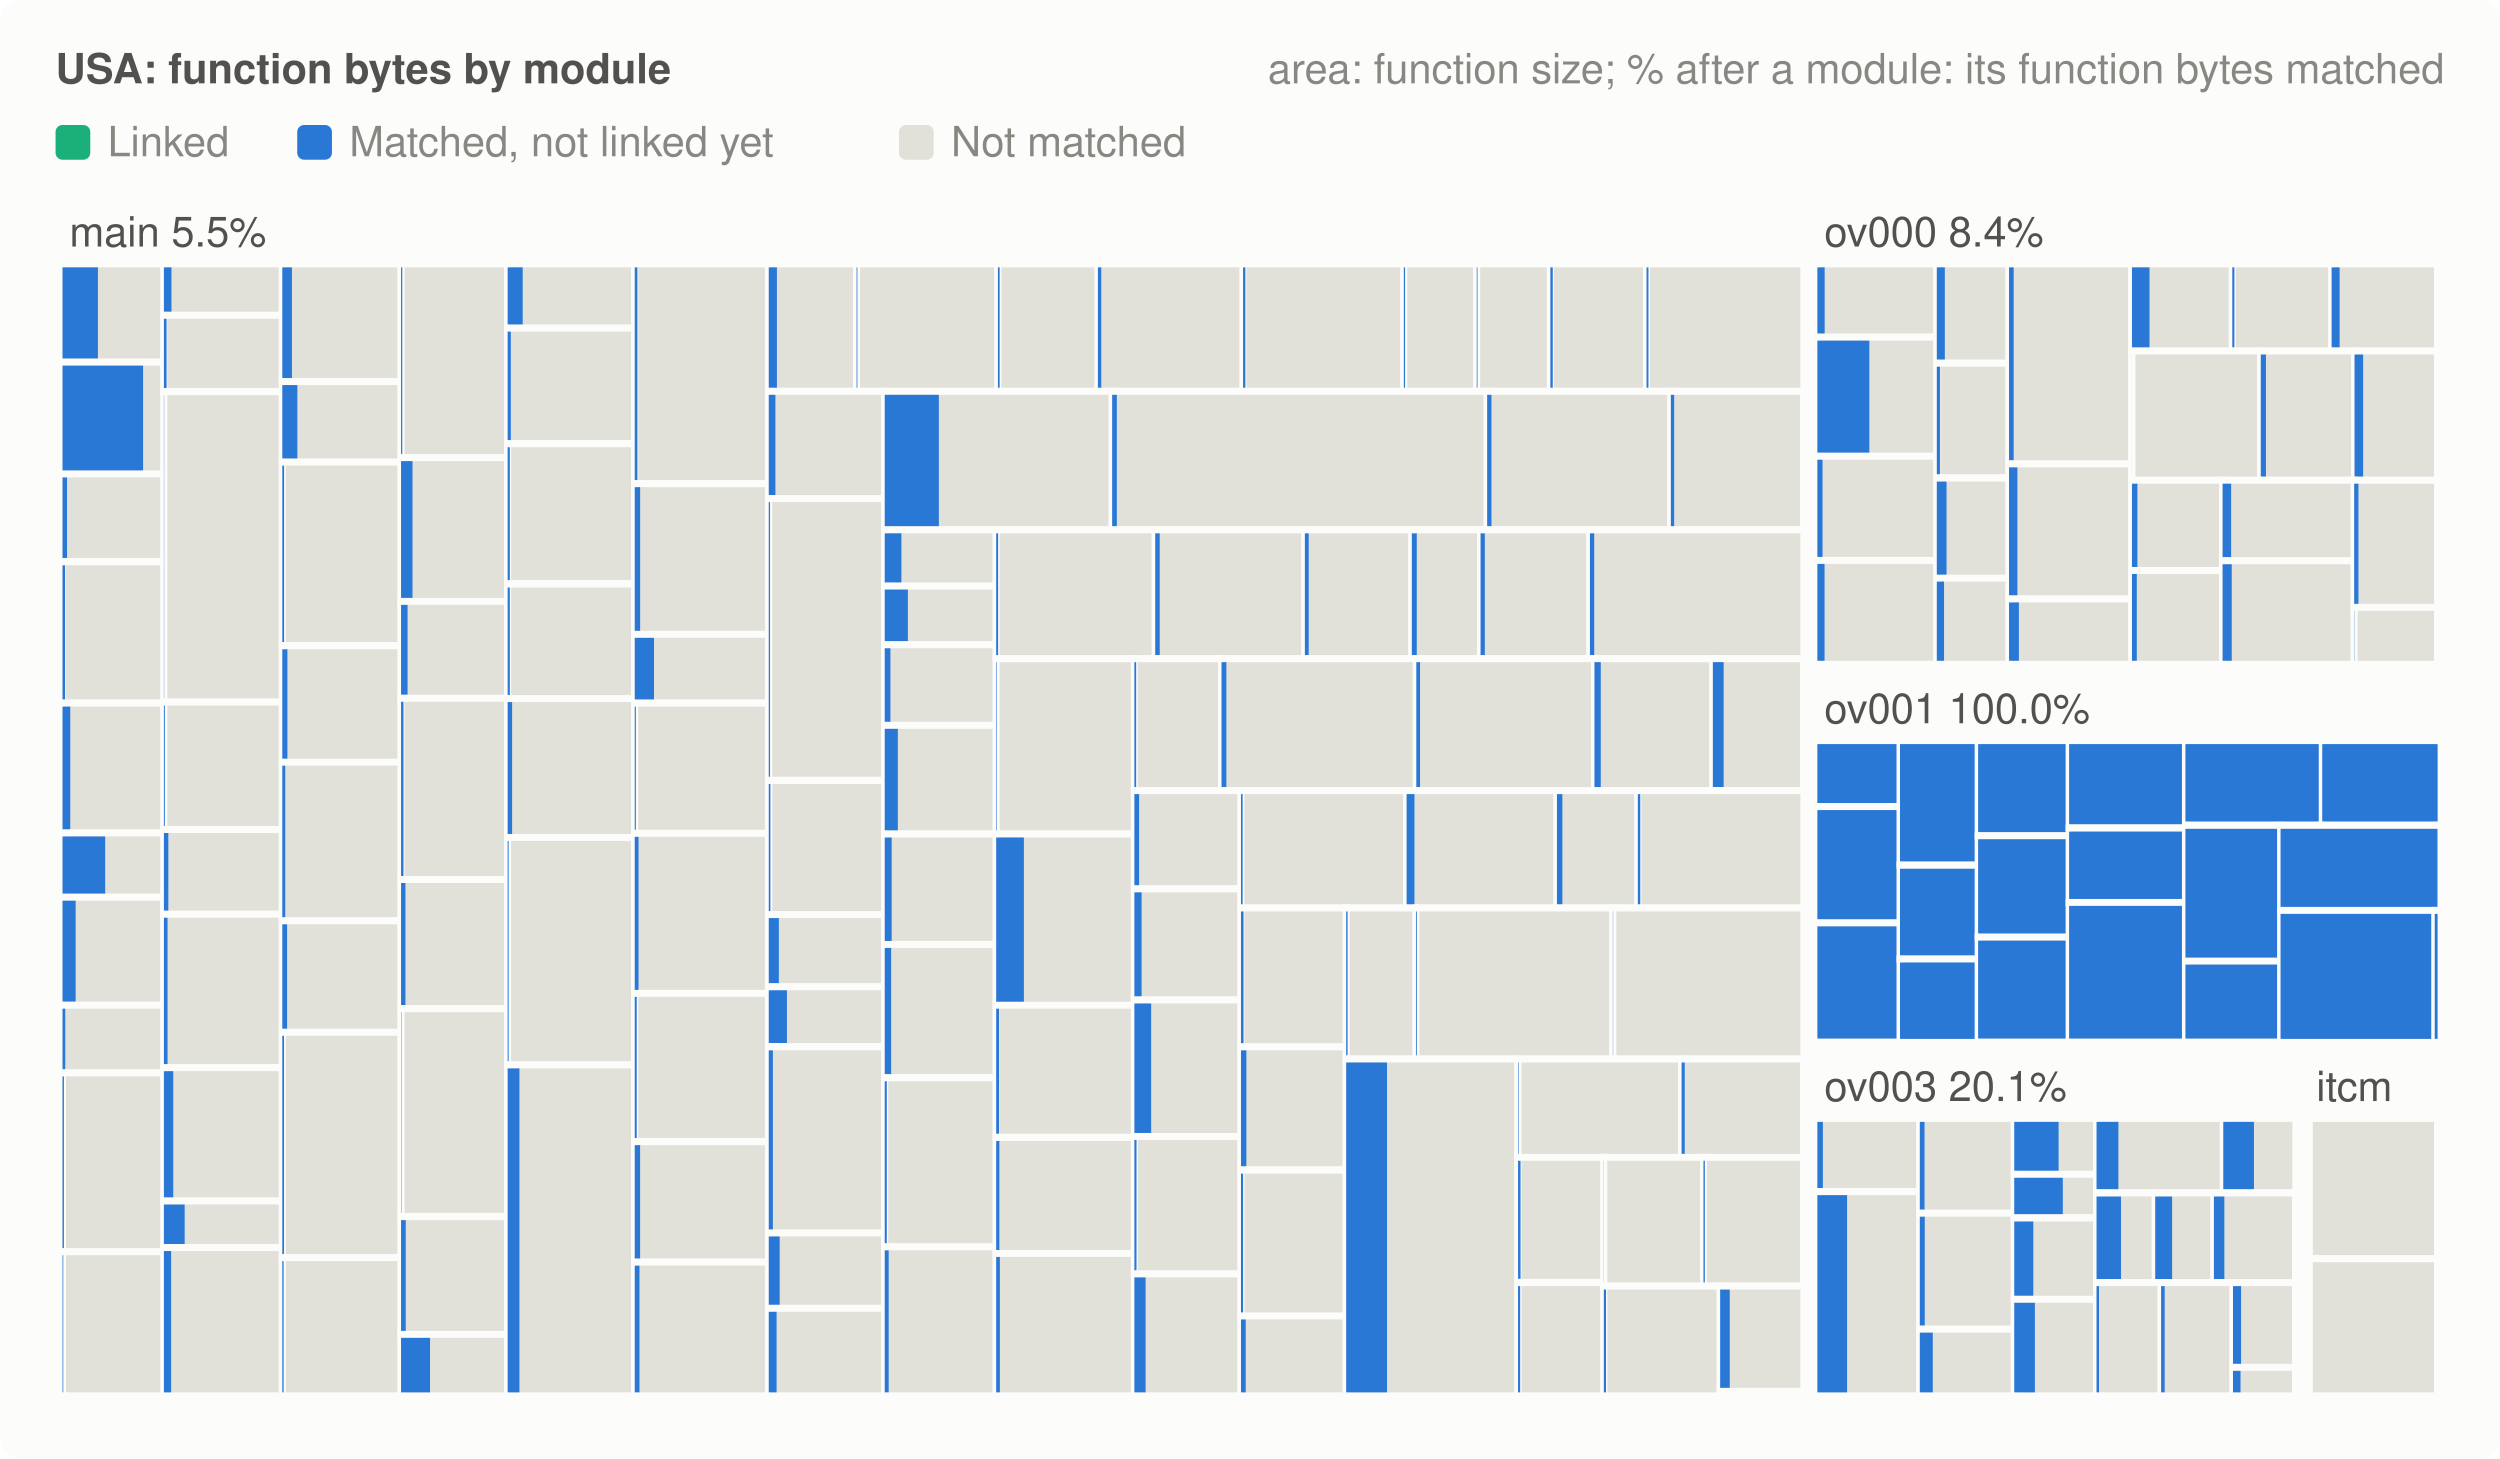
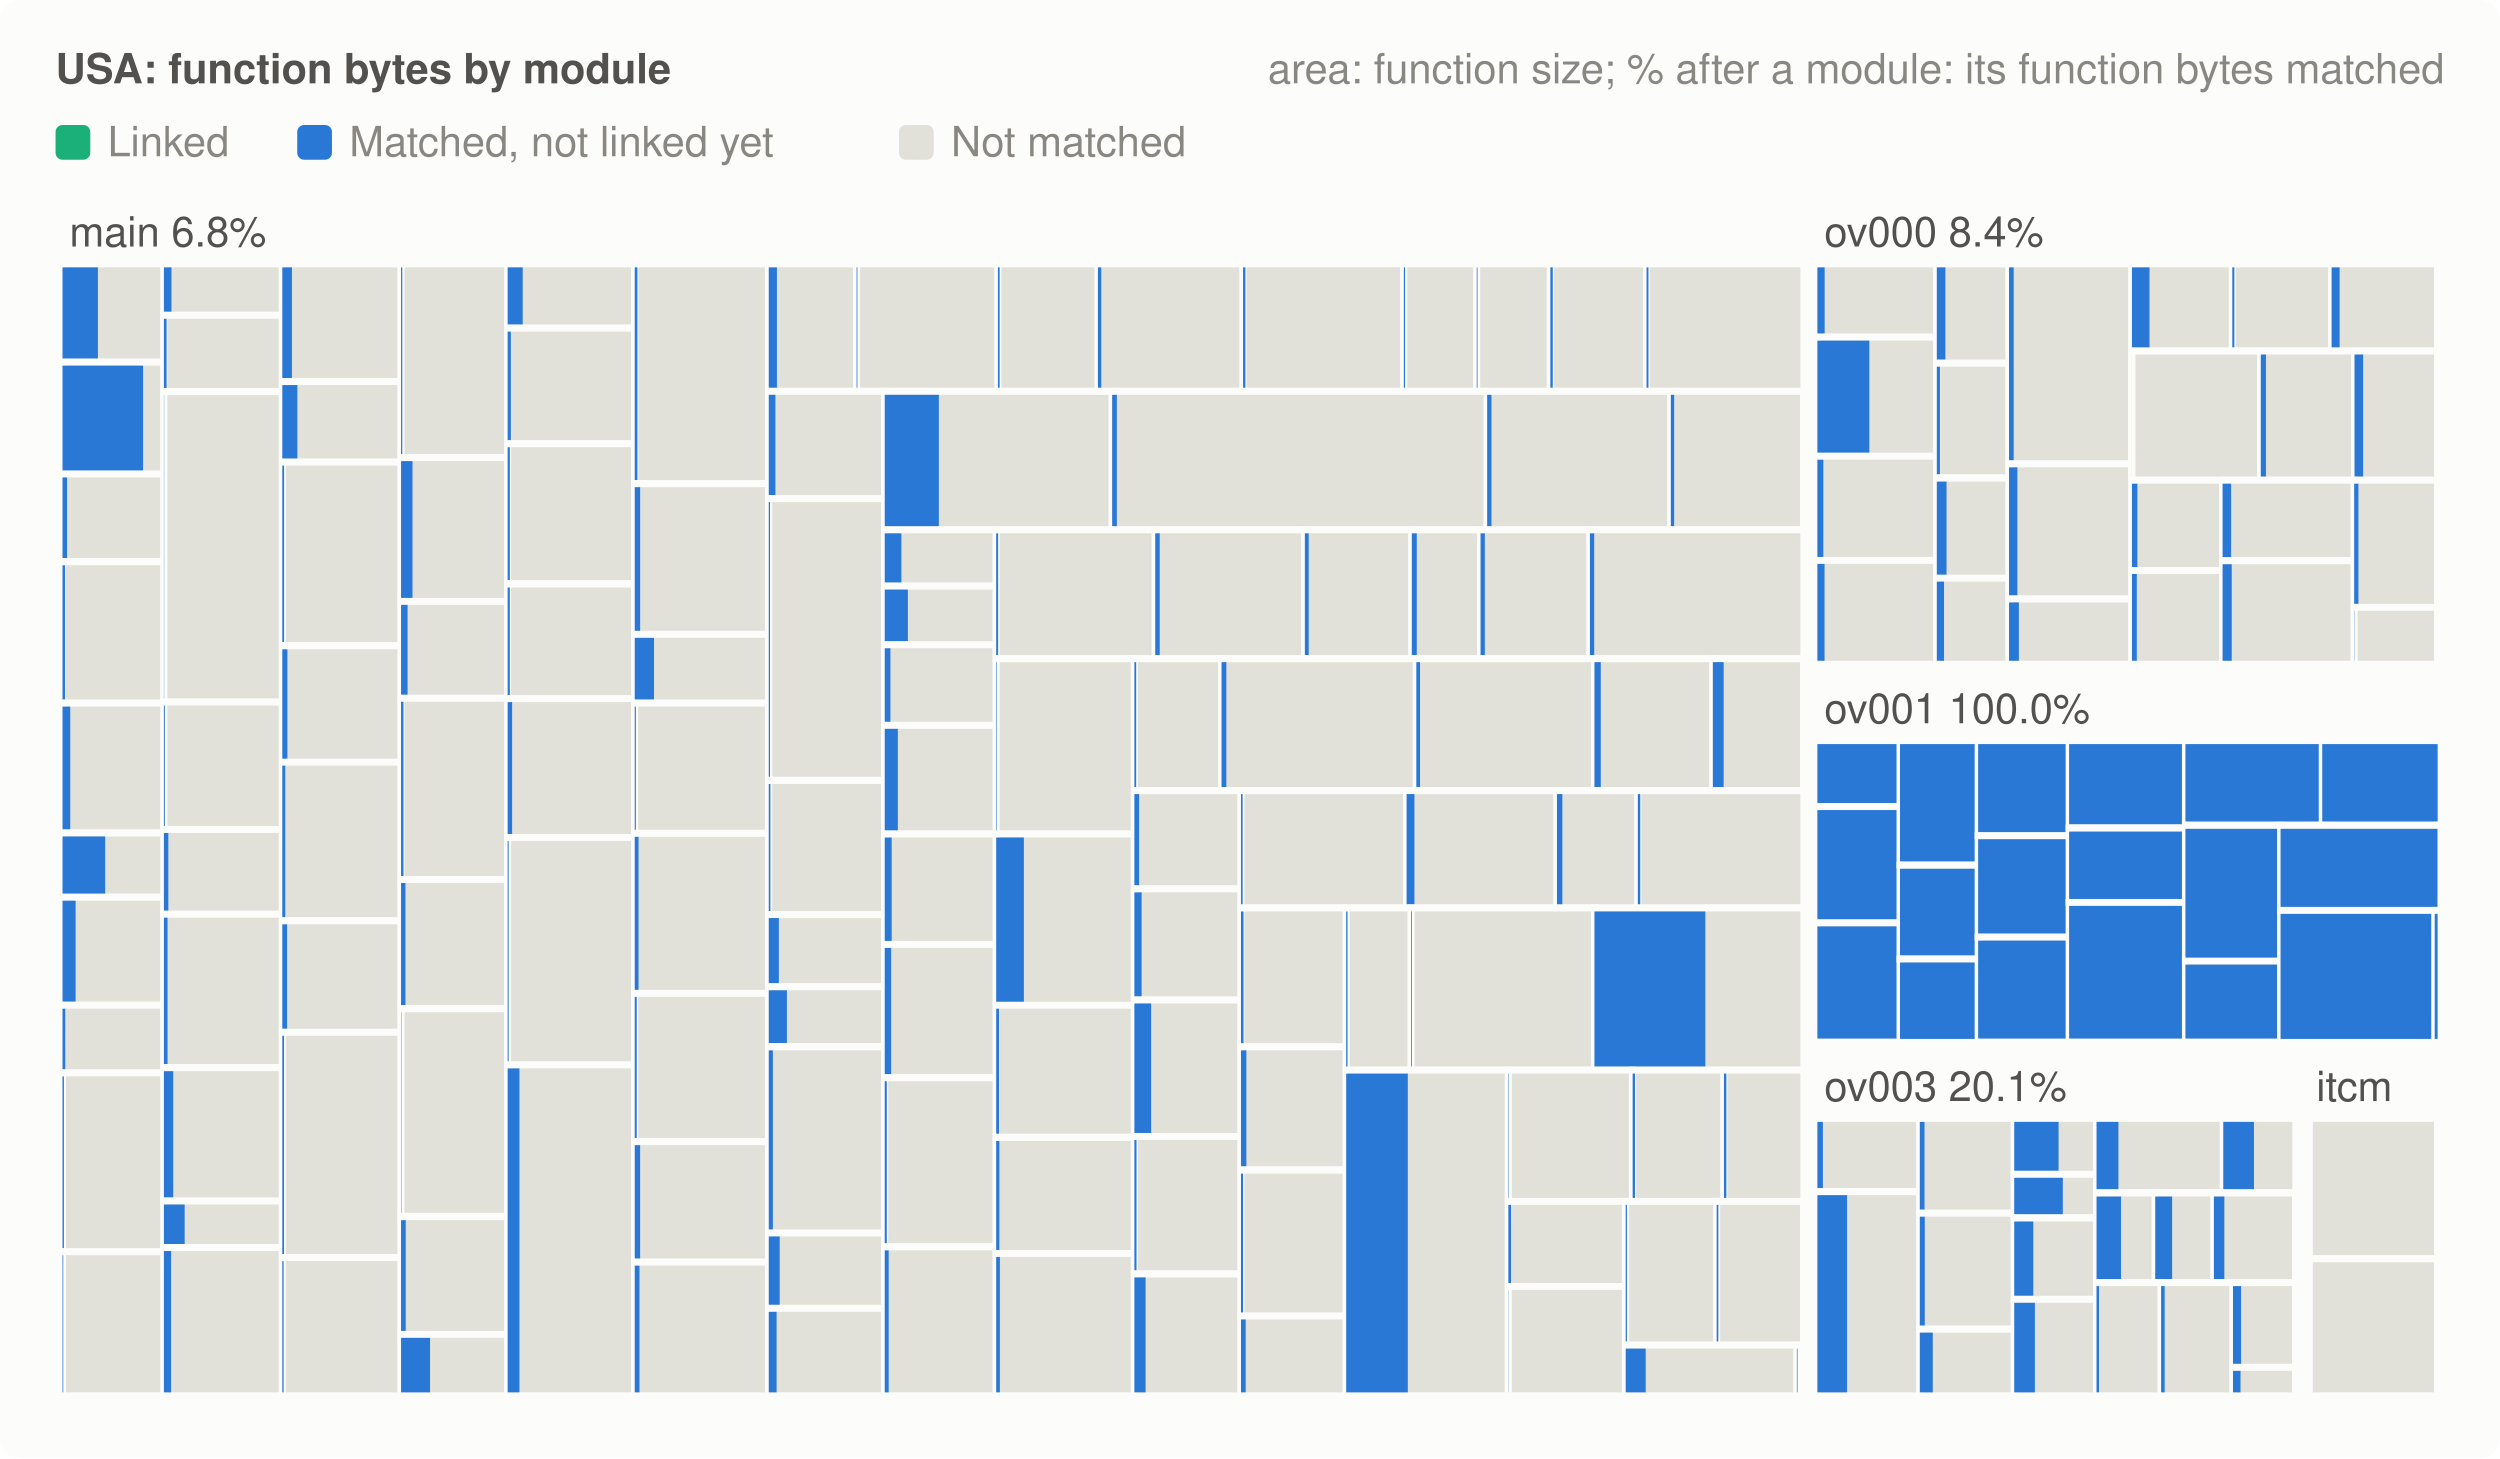
<svg xmlns="http://www.w3.org/2000/svg" viewBox="0 0 720 420" width="720" height="420" role="img" aria-label="Matched and linked code by module (USA)">
  <style>.bg{fill:#fcfcfb}.lbl{fill:#52514e}.muted{fill:#898781}.todo{fill:#e1e0d9}.gap{stroke:#fcfcfb}.matched{fill:#2a78d6}.linked{fill:#1baf7a}@media (prefers-color-scheme: dark){.bg{fill:#1a1a19}.lbl{fill:#c3c2b7}.muted{fill:#898781}.todo{fill:#2c2c2a}.gap{stroke:#1a1a19}.matched{fill:#3987e5}.linked{fill:#199e70}}text{font:12px -apple-system,BlinkMacSystemFont,'Segoe UI',Helvetica,Arial,sans-serif}.head{font-weight:600}</style>
  <rect class="bg" width="720" height="420" rx="6" />
  <text class="lbl head" x="16" y="24">USA: function bytes by module</text>
  <text class="muted" x="704" y="24" text-anchor="end">area: function size; % after a module: its function bytes matched</text>
  <rect class="linked" x="16" y="36" width="10" height="10" rx="2" />
  <text class="muted" x="31" y="45">Linked</text>
  <rect class="matched" x="85.6" y="36" width="10" height="10" rx="2" />
  <text class="muted" x="100.6" y="45">Matched, not linked yet</text>
  <rect class="todo" x="258.9" y="36" width="10" height="10" rx="2" />
  <text class="muted" x="273.9" y="45">Not matched</text>
  <rect class="todo gap" x="18.0" y="76.0" width="29.2" height="28.3" stroke-width="2" />
  <rect class="matched" x="18.0" y="77.0" width="10.20" height="26.3" />
  <rect class="todo gap" x="18.0" y="104.3" width="29.2" height="32.3" stroke-width="2" />
  <rect class="matched" x="18.0" y="105.3" width="23.21" height="30.3" />
  <rect class="todo gap" x="18.0" y="136.5" width="29.2" height="25.2" stroke-width="2" />
  <rect class="matched" x="18.0" y="137.5" width="1.30" height="23.2" />
  <rect class="todo gap" x="18.0" y="161.8" width="29.2" height="40.7" stroke-width="2" />
  <rect class="matched" x="18.0" y="162.8" width="0.75" height="38.7" />
  <rect class="todo gap" x="18.0" y="202.5" width="29.2" height="37.4" stroke-width="2" />
  <rect class="matched" x="18.0" y="203.5" width="2.23" height="35.4" />
  <rect class="todo gap" x="18.0" y="239.9" width="29.2" height="18.5" stroke-width="2" />
  <rect class="matched" x="18.0" y="240.9" width="12.29" height="16.5" />
  <rect class="todo gap" x="18.0" y="258.4" width="29.2" height="31.1" stroke-width="2" />
  <rect class="matched" x="18.0" y="259.4" width="3.78" height="29.1" />
  <rect class="todo gap" x="18.0" y="289.5" width="29.2" height="19.5" stroke-width="2" />
  <rect class="matched" x="18.0" y="290.5" width="0.83" height="17.5" />
  <rect class="todo gap" x="18.0" y="309.0" width="29.2" height="51.5" stroke-width="2" />
  <rect class="matched" x="18.0" y="310.0" width="0.41" height="49.5" />
  <rect class="todo gap" x="18.0" y="360.5" width="29.2" height="41.5" stroke-width="2" />
  <rect class="matched" x="18.0" y="361.5" width="0.22" height="39.5" />
  <rect class="todo gap" x="47.2" y="76.0" width="34.1" height="14.8" stroke-width="2" />
  <rect class="matched" x="47.2" y="77.0" width="2.18" height="12.8" />
  <rect class="todo gap" x="47.2" y="90.8" width="34.1" height="22.0" stroke-width="2" />
  <rect class="matched" x="47.2" y="91.8" width="0.78" height="20.0" />
  <rect class="todo gap" x="47.2" y="112.8" width="34.1" height="89.4" stroke-width="2" />
  <rect class="matched" x="47.2" y="113.8" width="0.08" height="87.4" />
  <rect class="todo gap" x="47.2" y="202.2" width="34.1" height="36.7" stroke-width="2" />
  <rect class="matched" x="47.2" y="203.2" width="0.28" height="34.7" />
  <rect class="todo gap" x="47.2" y="238.9" width="34.1" height="24.4" stroke-width="2" />
  <rect class="matched" x="47.2" y="239.9" width="1.28" height="22.4" />
  <rect class="todo gap" x="47.2" y="263.3" width="34.1" height="44.2" stroke-width="2" />
  <rect class="matched" x="47.2" y="264.3" width="1.06" height="42.2" />
  <rect class="todo gap" x="47.2" y="307.5" width="34.1" height="38.4" stroke-width="2" />
  <rect class="matched" x="47.2" y="308.5" width="2.69" height="36.4" />
  <rect class="todo gap" x="47.2" y="345.9" width="34.1" height="13.4" stroke-width="2" />
  <rect class="matched" x="47.2" y="346.9" width="5.98" height="11.4" />
  <rect class="todo gap" x="47.2" y="359.3" width="34.1" height="42.7" stroke-width="2" />
  <rect class="matched" x="47.2" y="360.3" width="2.08" height="40.7" />
  <rect class="todo gap" x="81.3" y="76.0" width="34.2" height="33.9" stroke-width="2" />
  <rect class="matched" x="81.3" y="77.0" width="2.78" height="31.9" />
  <rect class="todo gap" x="81.3" y="109.9" width="34.2" height="23.2" stroke-width="2" />
  <rect class="matched" x="81.3" y="110.9" width="4.34" height="21.2" />
  <rect class="todo gap" x="81.3" y="133.1" width="34.2" height="52.8" stroke-width="2" />
  <rect class="matched" x="81.3" y="134.1" width="0.52" height="50.8" />
  <rect class="todo gap" x="81.3" y="186.0" width="34.2" height="33.6" stroke-width="2" />
  <rect class="matched" x="81.3" y="187.0" width="1.47" height="31.6" />
  <rect class="todo gap" x="81.3" y="219.5" width="34.2" height="45.7" stroke-width="2" />
  <rect class="matched" x="81.3" y="220.5" width="0.88" height="43.7" />
  <rect class="todo gap" x="81.3" y="265.2" width="34.2" height="32.1" stroke-width="2" />
  <rect class="matched" x="81.3" y="266.2" width="1.38" height="30.1" />
  <rect class="todo gap" x="81.3" y="297.3" width="34.2" height="64.9" stroke-width="2" />
  <rect class="matched" x="81.3" y="298.3" width="0.50" height="62.9" />
  <rect class="todo gap" x="81.3" y="362.2" width="34.2" height="39.8" stroke-width="2" />
  <rect class="matched" x="81.3" y="363.2" width="0.38" height="37.8" />
  <rect class="todo gap" x="115.5" y="76.0" width="30.7" height="55.8" stroke-width="2" />
  <rect class="matched" x="115.5" y="77.0" width="0.36" height="53.8" />
  <rect class="todo gap" x="115.5" y="131.8" width="30.7" height="41.5" stroke-width="2" />
  <rect class="matched" x="115.5" y="132.8" width="3.30" height="39.5" />
  <rect class="todo gap" x="115.5" y="173.2" width="30.7" height="27.9" stroke-width="2" />
  <rect class="matched" x="115.5" y="174.2" width="1.88" height="25.9" />
  <rect class="todo gap" x="115.5" y="201.1" width="30.7" height="52.2" stroke-width="2" />
  <rect class="matched" x="115.5" y="202.1" width="0.70" height="50.2" />
  <rect class="todo gap" x="115.5" y="253.3" width="30.7" height="37.2" stroke-width="2" />
  <rect class="matched" x="115.5" y="254.3" width="1.27" height="35.2" />
  <rect class="todo gap" x="115.5" y="290.5" width="30.7" height="59.8" stroke-width="2" />
  <rect class="matched" x="115.5" y="291.5" width="0.11" height="57.8" />
  <rect class="todo gap" x="115.5" y="350.4" width="30.7" height="34.0" stroke-width="2" />
  <rect class="matched" x="115.5" y="351.4" width="1.35" height="32.0" />
  <rect class="todo gap" x="115.5" y="384.3" width="30.7" height="17.7" stroke-width="2" />
  <rect class="matched" x="115.5" y="385.3" width="8.35" height="15.7" />
  <rect class="todo gap" x="146.2" y="76.0" width="36.6" height="18.5" stroke-width="2" />
  <rect class="matched" x="146.2" y="77.0" width="4.34" height="16.5" />
  <rect class="todo gap" x="146.2" y="94.5" width="36.6" height="33.3" stroke-width="2" />
  <rect class="matched" x="146.2" y="95.5" width="0.93" height="31.3" />
  <rect class="todo gap" x="146.2" y="127.8" width="36.6" height="40.3" stroke-width="2" />
  <rect class="matched" x="146.2" y="128.8" width="0.64" height="38.3" />
  <rect class="todo gap" x="146.2" y="168.2" width="36.6" height="33.0" stroke-width="2" />
  <rect class="matched" x="146.2" y="169.2" width="0.63" height="31.0" />
  <rect class="todo gap" x="146.2" y="201.2" width="36.6" height="40.0" stroke-width="2" />
  <rect class="matched" x="146.2" y="202.2" width="1.29" height="38.0" />
  <rect class="todo gap" x="146.2" y="241.2" width="36.6" height="65.5" stroke-width="2" />
  <rect class="matched" x="146.2" y="242.2" width="0.29" height="63.5" />
  <rect class="todo gap" x="146.2" y="306.7" width="36.6" height="95.3" stroke-width="2" />
  <rect class="matched" x="146.2" y="307.7" width="3.40" height="93.3" />
  <rect class="todo gap" x="182.8" y="76.0" width="38.5" height="63.3" stroke-width="2" />
  <rect class="matched" x="182.8" y="77.0" width="0.78" height="61.3" />
  <rect class="todo gap" x="182.8" y="139.3" width="38.5" height="43.4" stroke-width="2" />
  <rect class="matched" x="182.8" y="140.3" width="1.56" height="41.4" />
  <rect class="todo gap" x="182.8" y="182.7" width="38.5" height="19.8" stroke-width="2" />
  <rect class="matched" x="182.8" y="183.7" width="5.55" height="17.8" />
  <rect class="todo gap" x="182.8" y="202.5" width="38.5" height="37.5" stroke-width="2" />
  <rect class="matched" x="182.8" y="203.5" width="0.33" height="35.5" />
  <rect class="todo gap" x="182.8" y="240.0" width="38.5" height="46.1" stroke-width="2" />
  <rect class="matched" x="182.8" y="241.0" width="1.10" height="44.1" />
  <rect class="todo gap" x="182.8" y="286.1" width="38.5" height="42.7" stroke-width="2" />
  <rect class="matched" x="182.8" y="287.1" width="0.58" height="40.7" />
  <rect class="todo gap" x="182.8" y="328.8" width="38.5" height="34.7" stroke-width="2" />
  <rect class="matched" x="182.8" y="329.8" width="1.55" height="32.7" />
  <rect class="todo gap" x="182.8" y="363.5" width="38.5" height="38.5" stroke-width="2" />
  <rect class="matched" x="182.8" y="364.5" width="1.37" height="36.5" />
  <rect class="todo gap" x="221.4" y="76.0" width="25.3" height="36.7" stroke-width="2" />
  <rect class="matched" x="221.4" y="77.0" width="2.35" height="34.7" />
  <rect class="todo gap" x="246.7" y="76.0" width="40.7" height="36.7" stroke-width="2" />
  <rect class="matched" x="246.7" y="77.0" width="0.23" height="34.7" />
  <rect class="todo gap" x="287.4" y="76.0" width="28.9" height="36.7" stroke-width="2" />
  <rect class="matched" x="287.4" y="77.0" width="0.50" height="34.7" />
  <rect class="todo gap" x="316.2" y="76.0" width="41.8" height="36.7" stroke-width="2" />
  <rect class="matched" x="316.2" y="77.0" width="0.98" height="34.7" />
  <rect class="todo gap" x="358.0" y="76.0" width="46.3" height="36.7" stroke-width="2" />
  <rect class="matched" x="358.0" y="77.0" width="0.67" height="34.7" />
  <rect class="todo gap" x="404.3" y="76.0" width="21.0" height="36.7" stroke-width="2" />
  <rect class="matched" x="404.3" y="77.0" width="0.36" height="34.7" />
  <rect class="todo gap" x="425.3" y="76.0" width="21.2" height="36.7" stroke-width="2" />
  <rect class="matched" x="425.3" y="77.0" width="0.22" height="34.7" />
  <rect class="todo gap" x="446.5" y="76.0" width="27.7" height="36.7" stroke-width="2" />
  <rect class="matched" x="446.5" y="77.0" width="0.70" height="34.7" />
  <rect class="todo gap" x="474.2" y="76.0" width="45.3" height="36.7" stroke-width="2" />
  <rect class="matched" x="474.2" y="77.0" width="0.56" height="34.7" />
  <rect class="todo gap" x="221.4" y="112.7" width="33.4" height="30.9" stroke-width="2" />
  <rect class="matched" x="221.4" y="113.7" width="1.92" height="28.9" />
  <rect class="todo gap" x="221.4" y="143.6" width="33.4" height="81.1" stroke-width="2" />
  <rect class="matched" x="221.4" y="144.6" width="0.37" height="79.1" />
  <rect class="todo gap" x="221.4" y="224.8" width="33.4" height="38.6" stroke-width="2" />
  <rect class="matched" x="221.4" y="225.8" width="0.48" height="36.6" />
  <rect class="todo gap" x="221.4" y="263.4" width="33.4" height="20.8" stroke-width="2" />
  <rect class="matched" x="221.4" y="264.4" width="2.91" height="18.8" />
  <rect class="todo gap" x="221.4" y="284.2" width="33.4" height="17.2" stroke-width="2" />
  <rect class="matched" x="221.4" y="285.2" width="5.23" height="15.2" />
  <rect class="todo gap" x="221.4" y="301.5" width="33.4" height="53.7" stroke-width="2" />
  <rect class="matched" x="221.4" y="302.5" width="1.19" height="51.7" />
  <rect class="todo gap" x="221.4" y="355.1" width="33.4" height="21.7" stroke-width="2" />
  <rect class="matched" x="221.4" y="356.1" width="3.15" height="19.7" />
  <rect class="todo gap" x="221.4" y="376.8" width="33.4" height="25.2" stroke-width="2" />
  <rect class="matched" x="221.4" y="377.8" width="2.26" height="23.2" />
  <rect class="todo gap" x="254.8" y="112.7" width="65.5" height="39.9" stroke-width="2" />
  <rect class="matched" x="254.8" y="113.7" width="15.59" height="37.9" />
  <rect class="todo gap" x="320.3" y="112.7" width="108.0" height="39.9" stroke-width="2" />
  <rect class="matched" x="320.3" y="113.7" width="1.35" height="37.9" />
  <rect class="todo gap" x="428.3" y="112.7" width="52.9" height="39.9" stroke-width="2" />
  <rect class="matched" x="428.3" y="113.7" width="1.24" height="37.9" />
  <rect class="todo gap" x="481.2" y="112.7" width="38.2" height="39.9" stroke-width="2" />
  <rect class="matched" x="481.2" y="113.7" width="0.97" height="37.9" />
  <rect class="todo gap" x="254.8" y="152.6" width="32.1" height="16.2" stroke-width="2" />
  <rect class="matched" x="254.8" y="153.6" width="4.80" height="14.2" />
  <rect class="todo gap" x="254.8" y="168.8" width="32.1" height="16.9" stroke-width="2" />
  <rect class="matched" x="254.8" y="169.8" width="6.67" height="14.9" />
  <rect class="todo gap" x="254.8" y="185.7" width="32.1" height="23.2" stroke-width="2" />
  <rect class="matched" x="254.8" y="186.7" width="1.64" height="21.2" />
  <rect class="todo gap" x="254.8" y="208.9" width="32.1" height="31.3" stroke-width="2" />
  <rect class="matched" x="254.8" y="209.9" width="3.78" height="29.3" />
  <rect class="todo gap" x="254.8" y="240.2" width="32.1" height="31.8" stroke-width="2" />
  <rect class="matched" x="254.8" y="241.2" width="2.00" height="29.8" />
  <rect class="todo gap" x="254.8" y="272.0" width="32.1" height="38.4" stroke-width="2" />
  <rect class="matched" x="254.8" y="273.0" width="1.85" height="36.4" />
  <rect class="todo gap" x="254.8" y="310.4" width="32.1" height="48.7" stroke-width="2" />
  <rect class="matched" x="254.8" y="311.4" width="0.60" height="46.7" />
  <rect class="todo gap" x="254.8" y="359.1" width="32.1" height="42.9" stroke-width="2" />
  <rect class="matched" x="254.8" y="360.1" width="1.14" height="40.9" />
  <rect class="todo gap" x="286.9" y="152.6" width="45.8" height="37.1" stroke-width="2" />
  <rect class="matched" x="286.9" y="153.6" width="0.56" height="35.1" />
  <rect class="todo gap" x="332.7" y="152.6" width="43.1" height="37.1" stroke-width="2" />
  <rect class="matched" x="332.7" y="153.6" width="1.30" height="35.1" />
  <rect class="todo gap" x="375.8" y="152.6" width="30.8" height="37.1" stroke-width="2" />
  <rect class="matched" x="375.8" y="153.6" width="1.11" height="35.1" />
  <rect class="todo gap" x="406.6" y="152.6" width="19.8" height="37.1" stroke-width="2" />
  <rect class="matched" x="406.6" y="153.6" width="1.43" height="35.1" />
  <rect class="todo gap" x="426.4" y="152.6" width="31.5" height="37.1" stroke-width="2" />
  <rect class="matched" x="426.4" y="153.6" width="1.23" height="35.1" />
  <rect class="todo gap" x="457.9" y="152.6" width="61.6" height="37.1" stroke-width="2" />
  <rect class="matched" x="457.9" y="153.6" width="1.23" height="35.1" />
  <rect class="todo gap" x="286.9" y="189.7" width="39.8" height="50.5" stroke-width="2" />
  <rect class="matched" x="286.9" y="190.7" width="0.17" height="48.5" />
  <rect class="todo gap" x="286.9" y="240.2" width="39.8" height="49.4" stroke-width="2" />
  <rect class="matched" x="286.9" y="241.2" width="7.98" height="47.4" />
  <rect class="todo gap" x="286.9" y="289.5" width="39.8" height="38.0" stroke-width="2" />
  <rect class="matched" x="286.9" y="290.5" width="0.84" height="36.0" />
  <rect class="todo gap" x="286.9" y="327.6" width="39.8" height="33.5" stroke-width="2" />
  <rect class="matched" x="286.9" y="328.6" width="0.94" height="31.5" />
  <rect class="todo gap" x="286.9" y="361.0" width="39.8" height="41.0" stroke-width="2" />
  <rect class="matched" x="286.9" y="362.0" width="1.07" height="39.0" />
  <rect class="todo gap" x="326.7" y="189.7" width="25.1" height="38.0" stroke-width="2" />
  <rect class="matched" x="326.7" y="190.7" width="0.52" height="36.0" />
  <rect class="todo gap" x="351.8" y="189.7" width="56.1" height="38.0" stroke-width="2" />
  <rect class="matched" x="351.8" y="190.7" width="1.39" height="36.0" />
  <rect class="todo gap" x="407.9" y="189.7" width="51.3" height="38.0" stroke-width="2" />
  <rect class="matched" x="407.9" y="190.7" width="1.07" height="36.0" />
  <rect class="todo gap" x="459.2" y="189.7" width="34.1" height="38.0" stroke-width="2" />
  <rect class="matched" x="459.2" y="190.7" width="1.82" height="36.0" />
  <rect class="todo gap" x="493.3" y="189.7" width="26.1" height="38.0" stroke-width="2" />
  <rect class="matched" x="493.3" y="190.7" width="3.11" height="36.0" />
  <rect class="todo gap" x="326.7" y="227.7" width="30.7" height="28.3" stroke-width="2" />
  <rect class="matched" x="326.7" y="228.7" width="1.36" height="26.3" />
  <rect class="todo gap" x="326.7" y="256.0" width="30.7" height="32.0" stroke-width="2" />
  <rect class="matched" x="326.7" y="257.0" width="2.08" height="30.0" />
  <rect class="todo gap" x="326.7" y="288.0" width="30.7" height="39.3" stroke-width="2" />
  <rect class="matched" x="326.7" y="289.0" width="4.83" height="37.3" />
  <rect class="todo gap" x="326.7" y="327.3" width="30.7" height="39.6" stroke-width="2" />
  <rect class="matched" x="326.7" y="328.3" width="0.62" height="37.6" />
  <rect class="todo gap" x="326.7" y="366.9" width="30.7" height="35.1" stroke-width="2" />
  <rect class="matched" x="326.7" y="367.9" width="3.23" height="33.1" />
  <rect class="todo gap" x="357.4" y="227.7" width="47.7" height="33.8" stroke-width="2" />
  <rect class="matched" x="357.4" y="228.7" width="0.48" height="31.8" />
  <rect class="todo gap" x="405.1" y="227.7" width="43.3" height="33.8" stroke-width="2" />
  <rect class="matched" x="405.1" y="228.7" width="2.26" height="31.8" />
  <rect class="todo gap" x="448.4" y="227.7" width="23.3" height="33.8" stroke-width="2" />
  <rect class="matched" x="448.4" y="228.7" width="1.56" height="31.8" />
  <rect class="todo gap" x="471.7" y="227.7" width="47.8" height="33.8" stroke-width="2" />
  <rect class="matched" x="471.7" y="228.7" width="0.70" height="31.8" />
  <rect class="todo gap" x="357.4" y="261.5" width="30.3" height="40.0" stroke-width="2" />
  <rect class="matched" x="357.4" y="262.5" width="0.74" height="38.0" />
  <rect class="todo gap" x="357.4" y="301.5" width="30.3" height="35.4" stroke-width="2" />
  <rect class="matched" x="357.4" y="302.5" width="1.55" height="33.4" />
  <rect class="todo gap" x="357.4" y="337.0" width="30.3" height="42.1" stroke-width="2" />
  <rect class="matched" x="357.4" y="338.0" width="0.61" height="40.1" />
  <rect class="todo gap" x="357.4" y="379.0" width="30.3" height="23.0" stroke-width="2" />
  <rect class="matched" x="357.4" y="380.0" width="1.36" height="21.0" />
-   <rect class="todo gap" x="387.7" y="261.5" width="20.1" height="43.5" stroke-width="2" />
-   <rect class="matched" x="387.7" y="262.5" width="0.41" height="41.5" />
-   <rect class="todo gap" x="407.8" y="261.5" width="56.7" height="43.5" stroke-width="2" />
-   <rect class="matched" x="407.8" y="262.5" width="0.24" height="41.5" />
-   <rect class="todo gap" x="464.5" y="261.5" width="55.0" height="43.5" stroke-width="2" />
-   <rect class="matched" x="464.5" y="262.5" width="0.08" height="41.5" />
-   <rect class="todo gap" x="387.7" y="305.0" width="49.4" height="97.0" stroke-width="2" />
-   <rect class="matched" x="387.7" y="306.0" width="11.76" height="95.0" />
-   <rect class="todo gap" x="437.2" y="305.0" width="47.2" height="28.4" stroke-width="2" />
-   <rect class="matched" x="437.2" y="306.0" width="0.17" height="26.4" />
-   <rect class="todo gap" x="484.3" y="305.0" width="35.1" height="28.4" stroke-width="2" />
-   <rect class="matched" x="484.3" y="306.0" width="0.92" height="26.4" />
-   <rect class="todo gap" x="437.2" y="333.3" width="24.7" height="36.0" stroke-width="2" />
-   <rect class="matched" x="437.2" y="334.3" width="0.72" height="34.0" />
-   <rect class="todo gap" x="437.2" y="369.4" width="24.7" height="32.6" stroke-width="2" />
-   <rect class="matched" x="437.2" y="370.4" width="0.61" height="30.6" />
-   <rect class="todo gap" x="461.9" y="333.3" width="28.7" height="37.1" stroke-width="2" />
-   <rect class="matched" x="461.9" y="334.3" width="0.05" height="35.1" />
-   <rect class="todo gap" x="490.6" y="333.3" width="28.8" height="37.1" stroke-width="2" />
-   <rect class="matched" x="490.6" y="334.3" width="0.40" height="35.1" />
-   <rect class="todo gap" x="461.9" y="370.4" width="33.5" height="31.6" stroke-width="2" />
-   <rect class="matched" x="461.9" y="371.4" width="0.63" height="29.6" />
-   <rect class="todo gap" x="495.4" y="370.4" width="24.1" height="30.4" stroke-width="2" />
-   <rect class="matched" x="495.4" y="371.4" width="2.77" height="28.4" />
-   <rect class="todo gap" x="495.4" y="400.7" width="24.1" height="1.3" stroke-width="2" />
-   <rect class="matched" x="495.4" y="401.7" width="2.24" height="0.0" />
-   <text class="lbl" x="20.0" y="71.0">main 5.5%</text>
+   <rect class="todo gap" x="387.7" y="261.5" width="18.7" height="46.7" stroke-width="2" />
+   <rect class="matched" x="387.7" y="262.5" width="0.39" height="44.7" />
+   <rect class="todo gap" x="406.4" y="261.5" width="52.8" height="46.7" stroke-width="2" />
+   <rect class="matched" x="406.4" y="262.5" width="0.22" height="44.7" />
+   <rect class="todo gap" x="459.2" y="261.5" width="60.3" height="46.7" stroke-width="2" />
+   <rect class="matched" x="459.2" y="262.5" width="31.94" height="44.7" />
+   <rect class="todo gap" x="387.7" y="308.2" width="46.7" height="93.8" stroke-width="2" />
+   <rect class="matched" x="387.7" y="309.2" width="17.75" height="91.8" />
+   <rect class="todo gap" x="434.4" y="308.2" width="35.7" height="37.9" stroke-width="2" />
+   <rect class="matched" x="434.4" y="309.2" width="0.13" height="35.9" />
+   <rect class="todo gap" x="470.2" y="308.2" width="26.3" height="37.9" stroke-width="2" />
+   <rect class="matched" x="470.2" y="309.2" width="0.69" height="35.9" />
+   <rect class="todo gap" x="496.5" y="308.2" width="23.0" height="37.9" stroke-width="2" />
+   <rect class="matched" x="496.5" y="309.2" width="0.69" height="35.9" />
+   <rect class="todo gap" x="434.4" y="346.0" width="33.7" height="24.5" stroke-width="2" />
+   <rect class="matched" x="434.4" y="347.0" width="0.81" height="22.5" />
+   <rect class="todo gap" x="434.4" y="370.5" width="33.7" height="31.5" stroke-width="2" />
+   <rect class="matched" x="434.4" y="371.5" width="0.06" height="29.5" />
+   <rect class="todo gap" x="468.2" y="346.0" width="26.3" height="41.4" stroke-width="2" />
+   <rect class="matched" x="468.2" y="347.0" width="0.36" height="39.4" />
+   <rect class="todo gap" x="494.4" y="346.0" width="25.0" height="41.4" stroke-width="2" />
+   <rect class="matched" x="494.4" y="347.0" width="0.48" height="39.4" />
+   <rect class="todo gap" x="468.2" y="387.4" width="49.3" height="14.6" stroke-width="2" />
+   <rect class="matched" x="468.2" y="388.4" width="5.76" height="12.6" />
+   <rect class="todo gap" x="517.5" y="387.4" width="1.9" height="14.6" stroke-width="2" />
+   <rect class="matched" x="517.5" y="388.4" width="0.19" height="12.6" />
+   <text class="lbl" x="20.0" y="71.0">main 6.8%</text>
  <rect class="todo gap" x="523.4" y="76.0" width="34.4" height="21.1" stroke-width="2" />
  <rect class="matched" x="523.4" y="77.0" width="2.10" height="19.1" />
  <rect class="todo gap" x="523.4" y="97.1" width="34.4" height="34.3" stroke-width="2" />
  <rect class="matched" x="523.4" y="98.1" width="14.97" height="32.3" />
  <rect class="todo gap" x="523.4" y="131.4" width="34.4" height="30.1" stroke-width="2" />
-   <rect class="matched" x="523.4" y="132.4" width="1.49" height="28.1" />
+   <rect class="matched" x="523.4" y="132.4" width="1.72" height="28.1" />
  <rect class="todo gap" x="523.4" y="161.4" width="34.4" height="29.9" stroke-width="2" />
  <rect class="matched" x="523.4" y="162.4" width="2.07" height="27.9" />
  <rect class="todo gap" x="557.8" y="76.0" width="20.8" height="28.6" stroke-width="2" />
-   <rect class="matched" x="557.8" y="77.0" width="2.31" height="26.6" />
+   <rect class="matched" x="557.8" y="77.0" width="2.47" height="26.6" />
  <rect class="todo gap" x="557.8" y="104.6" width="20.8" height="33.0" stroke-width="2" />
  <rect class="matched" x="557.8" y="105.6" width="0.91" height="31.0" />
  <rect class="todo gap" x="557.8" y="137.7" width="20.8" height="28.9" stroke-width="2" />
  <rect class="matched" x="557.8" y="138.7" width="2.80" height="26.9" />
  <rect class="todo gap" x="557.8" y="166.5" width="20.8" height="24.8" stroke-width="2" />
  <rect class="matched" x="557.8" y="167.5" width="2.08" height="22.8" />
  <rect class="todo gap" x="578.6" y="76.0" width="35.3" height="57.6" stroke-width="2" />
  <rect class="matched" x="578.6" y="77.0" width="1.34" height="55.6" />
  <rect class="todo gap" x="578.6" y="133.6" width="35.3" height="38.9" stroke-width="2" />
  <rect class="matched" x="578.6" y="134.6" width="2.41" height="36.9" />
  <rect class="todo gap" x="578.6" y="172.5" width="35.3" height="18.8" stroke-width="2" />
  <rect class="matched" x="578.6" y="173.5" width="2.84" height="16.8" />
  <rect class="todo gap" x="614.0" y="76.0" width="28.9" height="25.1" stroke-width="2" />
  <rect class="matched" x="614.0" y="77.0" width="5.06" height="23.1" />
  <rect class="todo gap" x="642.9" y="76.0" width="28.7" height="25.1" stroke-width="2" />
  <rect class="matched" x="642.9" y="77.0" width="0.60" height="23.1" />
  <rect class="todo gap" x="671.5" y="76.0" width="30.5" height="25.1" stroke-width="2" />
  <rect class="matched" x="671.5" y="77.0" width="2.31" height="23.1" />
  <rect class="todo gap" x="614.0" y="101.1" width="37.1" height="37.2" stroke-width="2" />
  <rect class="matched" x="614.0" y="102.1" width="0.01" height="35.2" />
  <rect class="todo gap" x="651.1" y="101.1" width="27.1" height="37.2" stroke-width="2" />
  <rect class="matched" x="651.1" y="102.1" width="1.49" height="35.2" />
  <rect class="todo gap" x="678.1" y="101.1" width="23.9" height="37.2" stroke-width="2" />
  <rect class="matched" x="678.1" y="102.1" width="2.48" height="35.2" />
  <rect class="todo gap" x="614.0" y="138.3" width="26.1" height="26.0" stroke-width="2" />
  <rect class="matched" x="614.0" y="139.3" width="1.57" height="24.0" />
  <rect class="todo gap" x="614.0" y="164.3" width="26.1" height="27.0" stroke-width="2" />
  <rect class="matched" x="614.0" y="165.3" width="1.40" height="25.0" />
  <rect class="todo gap" x="640.1" y="138.3" width="37.9" height="23.2" stroke-width="2" />
  <rect class="matched" x="640.1" y="139.3" width="2.46" height="21.2" />
  <rect class="todo gap" x="640.1" y="161.5" width="37.9" height="29.8" stroke-width="2" />
  <rect class="matched" x="640.1" y="162.5" width="2.64" height="27.8" />
  <rect class="todo gap" x="678.0" y="138.3" width="24.0" height="36.7" stroke-width="2" />
  <rect class="matched" x="678.0" y="139.3" width="1.23" height="34.7" />
  <rect class="todo gap" x="678.0" y="174.9" width="24.0" height="16.4" stroke-width="2" />
  <rect class="matched" x="678.0" y="175.9" width="0.08" height="14.4" />
  <text class="lbl" x="525.4" y="71.0">ov000 8.4%</text>
  <rect class="todo gap" x="523.4" y="213.3" width="23.8" height="19.0" stroke-width="2" />
  <rect class="matched" x="523.4" y="214.3" width="23.78" height="17.0" />
  <rect class="todo gap" x="523.4" y="232.3" width="23.8" height="33.5" stroke-width="2" />
  <rect class="matched" x="523.4" y="233.3" width="23.78" height="31.5" />
  <rect class="todo gap" x="523.4" y="265.8" width="23.8" height="34.3" stroke-width="2" />
  <rect class="matched" x="523.4" y="266.8" width="23.78" height="32.3" />
  <rect class="todo gap" x="547.2" y="213.3" width="22.5" height="35.8" stroke-width="2" />
  <rect class="matched" x="547.2" y="214.3" width="22.51" height="33.8" />
  <rect class="todo gap" x="547.2" y="249.2" width="22.5" height="27.0" stroke-width="2" />
  <rect class="matched" x="547.2" y="250.2" width="22.51" height="25.0" />
  <rect class="todo gap" x="547.2" y="276.2" width="22.5" height="24.0" stroke-width="2" />
  <rect class="matched" x="547.2" y="277.2" width="22.51" height="22.0" />
  <rect class="todo gap" x="569.7" y="213.3" width="26.1" height="27.4" stroke-width="2" />
  <rect class="matched" x="569.7" y="214.3" width="26.12" height="25.4" />
  <rect class="todo gap" x="569.7" y="240.7" width="26.1" height="29.2" stroke-width="2" />
  <rect class="matched" x="569.7" y="241.7" width="26.12" height="27.2" />
  <rect class="todo gap" x="569.7" y="269.9" width="26.1" height="30.2" stroke-width="2" />
  <rect class="matched" x="569.7" y="270.9" width="26.12" height="28.2" />
  <rect class="todo gap" x="595.9" y="213.3" width="33.6" height="25.1" stroke-width="2" />
  <rect class="matched" x="595.9" y="214.3" width="33.56" height="23.1" />
  <rect class="todo gap" x="595.9" y="238.5" width="33.6" height="21.5" stroke-width="2" />
  <rect class="matched" x="595.9" y="239.5" width="33.56" height="19.5" />
  <rect class="todo gap" x="595.9" y="259.9" width="33.6" height="40.2" stroke-width="2" />
  <rect class="matched" x="595.9" y="260.9" width="33.56" height="38.2" />
  <rect class="todo gap" x="629.4" y="213.3" width="39.3" height="24.3" stroke-width="2" />
  <rect class="matched" x="629.4" y="214.3" width="39.33" height="22.3" />
  <rect class="todo gap" x="668.8" y="213.3" width="33.2" height="24.3" stroke-width="2" />
  <rect class="matched" x="668.8" y="214.3" width="33.24" height="22.3" />
  <rect class="todo gap" x="629.4" y="237.7" width="27.4" height="39.2" stroke-width="2" />
  <rect class="matched" x="629.4" y="238.7" width="27.38" height="37.2" />
  <rect class="todo gap" x="629.4" y="276.8" width="27.4" height="23.3" stroke-width="2" />
  <rect class="matched" x="629.4" y="277.8" width="27.38" height="21.3" />
  <rect class="todo gap" x="656.8" y="237.7" width="45.2" height="24.5" stroke-width="2" />
  <rect class="matched" x="656.8" y="238.7" width="45.20" height="22.5" />
  <rect class="todo gap" x="656.8" y="262.2" width="44.4" height="38.0" stroke-width="2" />
  <rect class="matched" x="656.8" y="263.2" width="44.37" height="36.0" />
  <rect class="todo gap" x="701.2" y="262.2" width="0.8" height="38.0" stroke-width="2" />
  <rect class="matched" x="701.2" y="263.2" width="0.83" height="36.0" />
  <text class="lbl" x="525.4" y="208.3">ov001 100.0%</text>
  <rect class="todo gap" x="523.4" y="322.1" width="29.5" height="21.1" stroke-width="2" />
  <rect class="matched" x="523.4" y="323.1" width="1.59" height="19.1" />
  <rect class="todo gap" x="523.4" y="343.2" width="29.5" height="58.8" stroke-width="2" />
  <rect class="matched" x="523.4" y="344.2" width="8.56" height="56.8" />
  <rect class="todo gap" x="552.9" y="322.1" width="27.2" height="27.3" stroke-width="2" />
  <rect class="matched" x="552.9" y="323.1" width="1.36" height="25.3" />
  <rect class="todo gap" x="552.9" y="349.4" width="27.2" height="33.4" stroke-width="2" />
  <rect class="matched" x="552.9" y="350.4" width="1.43" height="31.4" />
  <rect class="todo gap" x="552.9" y="382.8" width="27.2" height="19.2" stroke-width="2" />
  <rect class="matched" x="552.9" y="383.8" width="3.74" height="17.2" />
  <rect class="todo gap" x="580.1" y="322.1" width="23.7" height="16.1" stroke-width="2" />
  <rect class="matched" x="580.1" y="323.1" width="12.77" height="14.1" />
  <rect class="todo gap" x="580.1" y="338.2" width="23.7" height="12.5" stroke-width="2" />
  <rect class="matched" x="580.1" y="339.2" width="13.99" height="10.5" />
  <rect class="todo gap" x="580.1" y="350.8" width="23.7" height="23.4" stroke-width="2" />
  <rect class="matched" x="580.1" y="351.8" width="5.49" height="21.4" />
  <rect class="todo gap" x="580.1" y="374.2" width="23.7" height="27.8" stroke-width="2" />
  <rect class="matched" x="580.1" y="375.2" width="5.95" height="25.8" />
  <rect class="todo gap" x="603.8" y="322.1" width="36.5" height="21.4" stroke-width="2" />
  <rect class="matched" x="603.8" y="323.1" width="6.30" height="19.4" />
  <rect class="todo gap" x="640.3" y="322.1" width="20.9" height="21.4" stroke-width="2" />
  <rect class="matched" x="640.3" y="323.1" width="8.84" height="19.4" />
  <rect class="todo gap" x="603.8" y="343.6" width="16.9" height="25.8" stroke-width="2" />
  <rect class="matched" x="603.8" y="344.6" width="7.05" height="23.8" />
  <rect class="todo gap" x="620.7" y="343.6" width="16.9" height="25.8" stroke-width="2" />
  <rect class="matched" x="620.7" y="344.6" width="4.87" height="23.8" />
  <rect class="todo gap" x="637.6" y="343.6" width="23.5" height="25.8" stroke-width="2" />
  <rect class="matched" x="637.6" y="344.6" width="3.01" height="23.8" />
  <rect class="todo gap" x="603.8" y="369.4" width="18.6" height="32.6" stroke-width="2" />
  <rect class="matched" x="603.8" y="370.4" width="0.77" height="30.6" />
  <rect class="todo gap" x="622.4" y="369.4" width="20.7" height="32.6" stroke-width="2" />
  <rect class="matched" x="622.4" y="370.4" width="1.03" height="30.6" />
  <rect class="todo gap" x="643.1" y="369.4" width="18.0" height="24.4" stroke-width="2" />
  <rect class="matched" x="643.1" y="370.4" width="2.33" height="22.4" />
  <rect class="todo gap" x="643.1" y="393.8" width="18.0" height="8.2" stroke-width="2" />
  <rect class="matched" x="643.1" y="394.8" width="2.17" height="6.2" />
  <text class="lbl" x="525.4" y="317.1">ov003 20.1%</text>
  <rect class="todo gap" x="665.1" y="322.1" width="36.9" height="40.4" stroke-width="2" />
  <rect class="todo gap" x="665.1" y="362.5" width="36.9" height="39.5" stroke-width="2" />
  <text class="lbl" x="667.1" y="317.1">itcm</text>
</svg>
